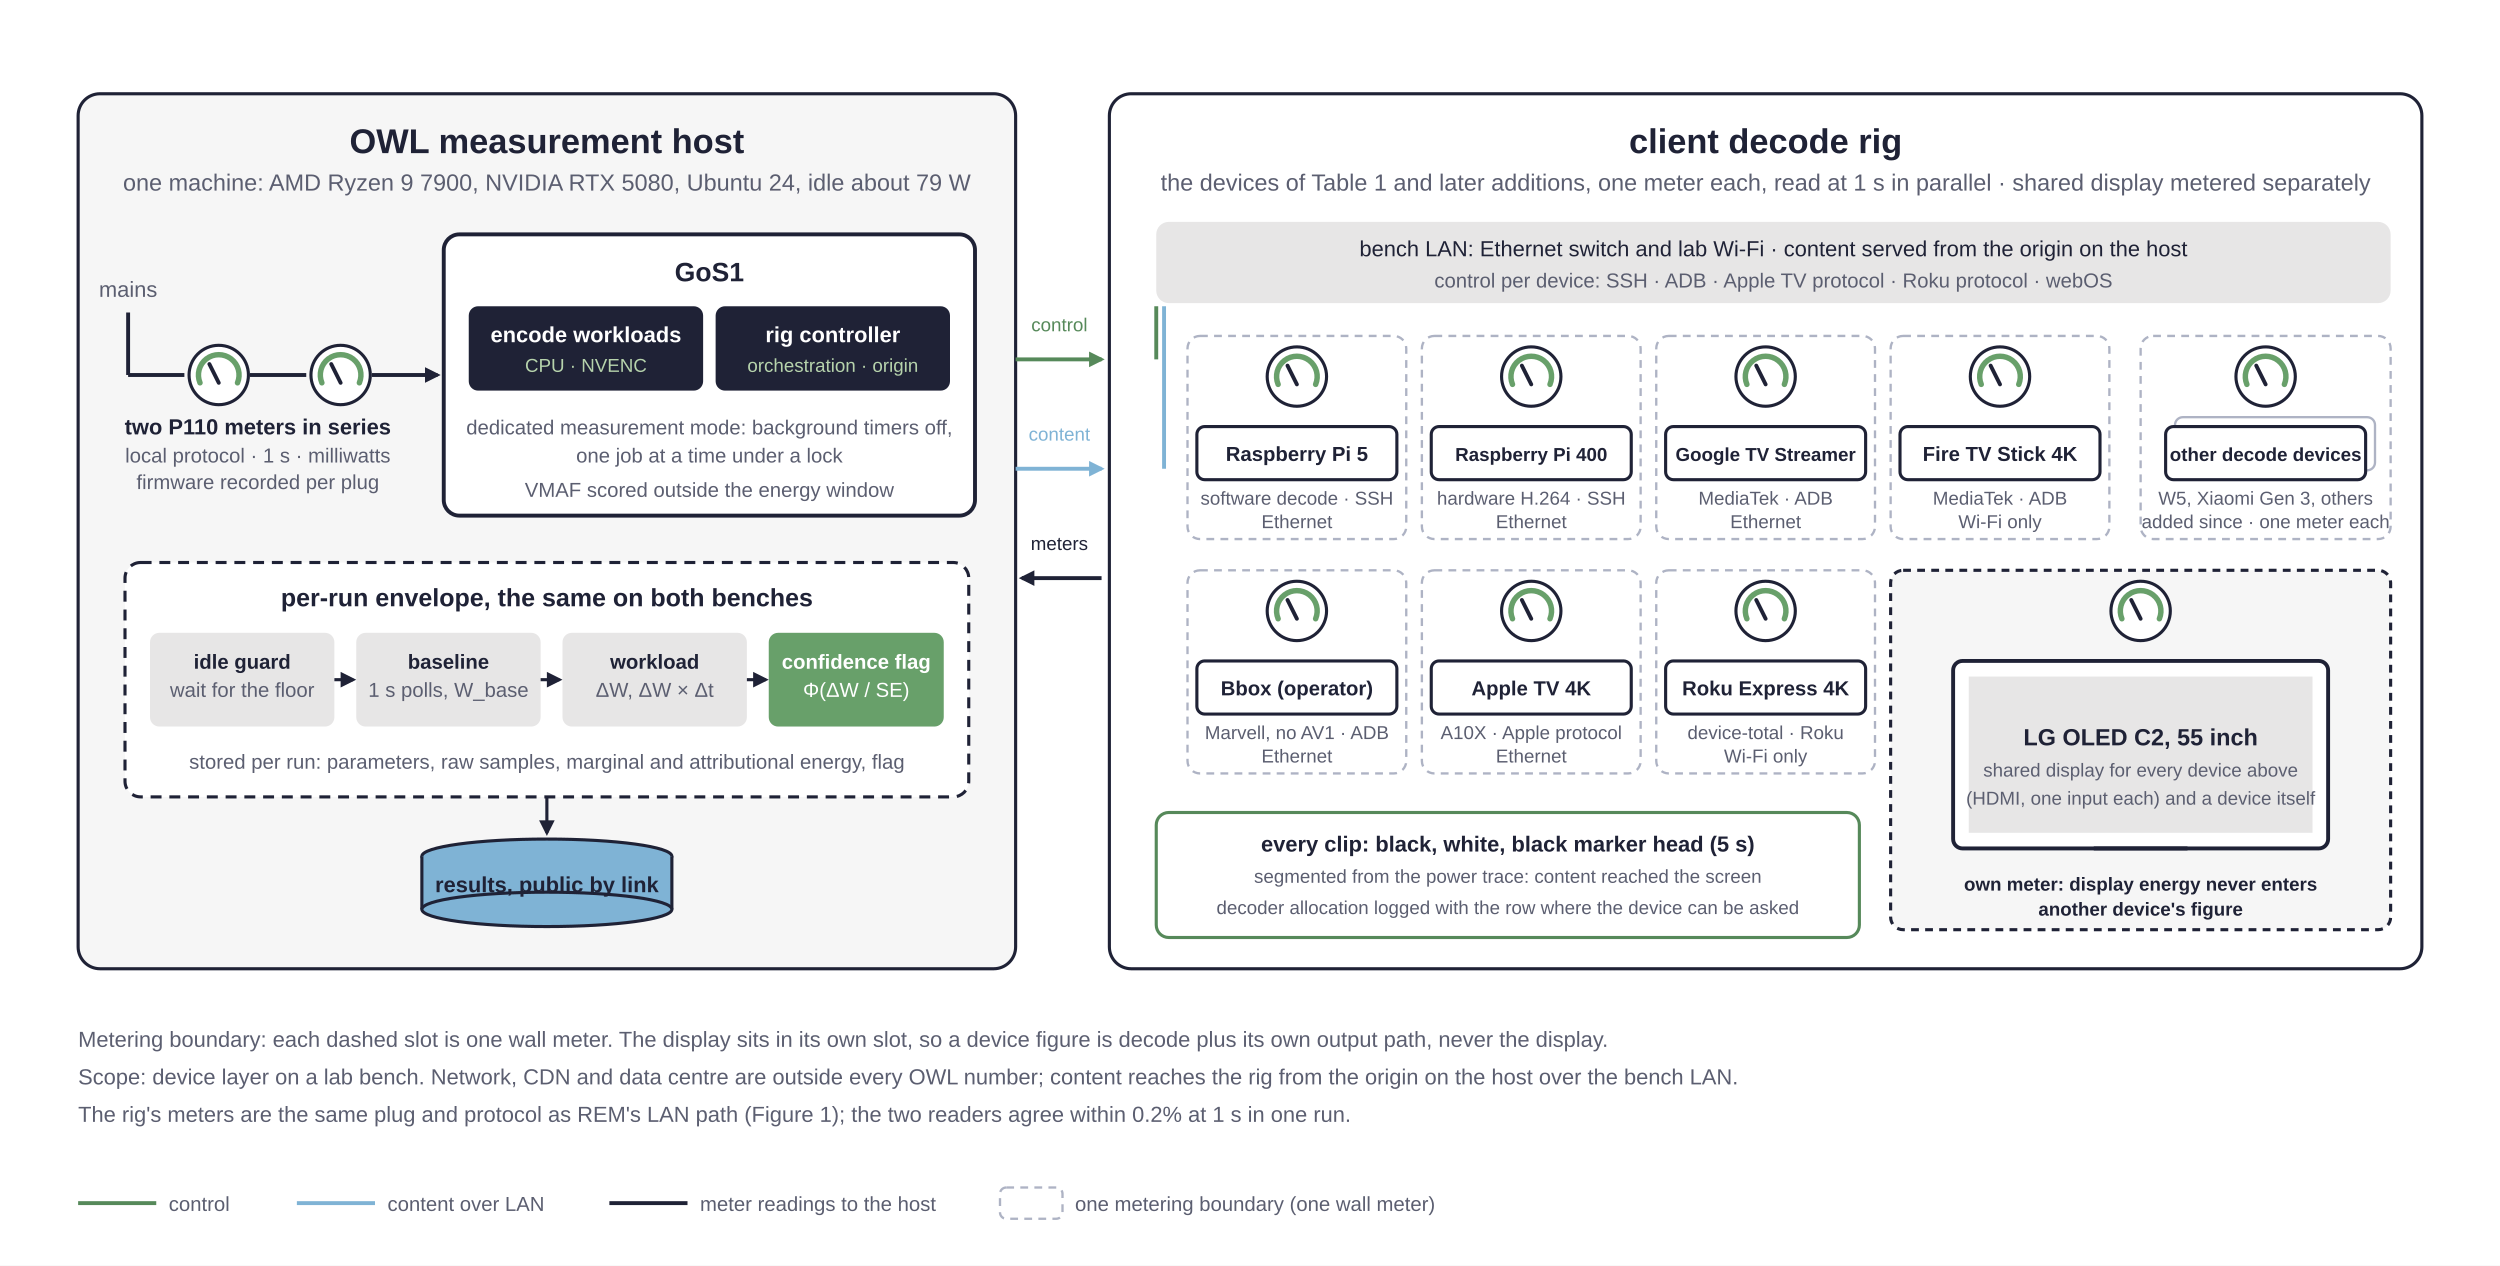
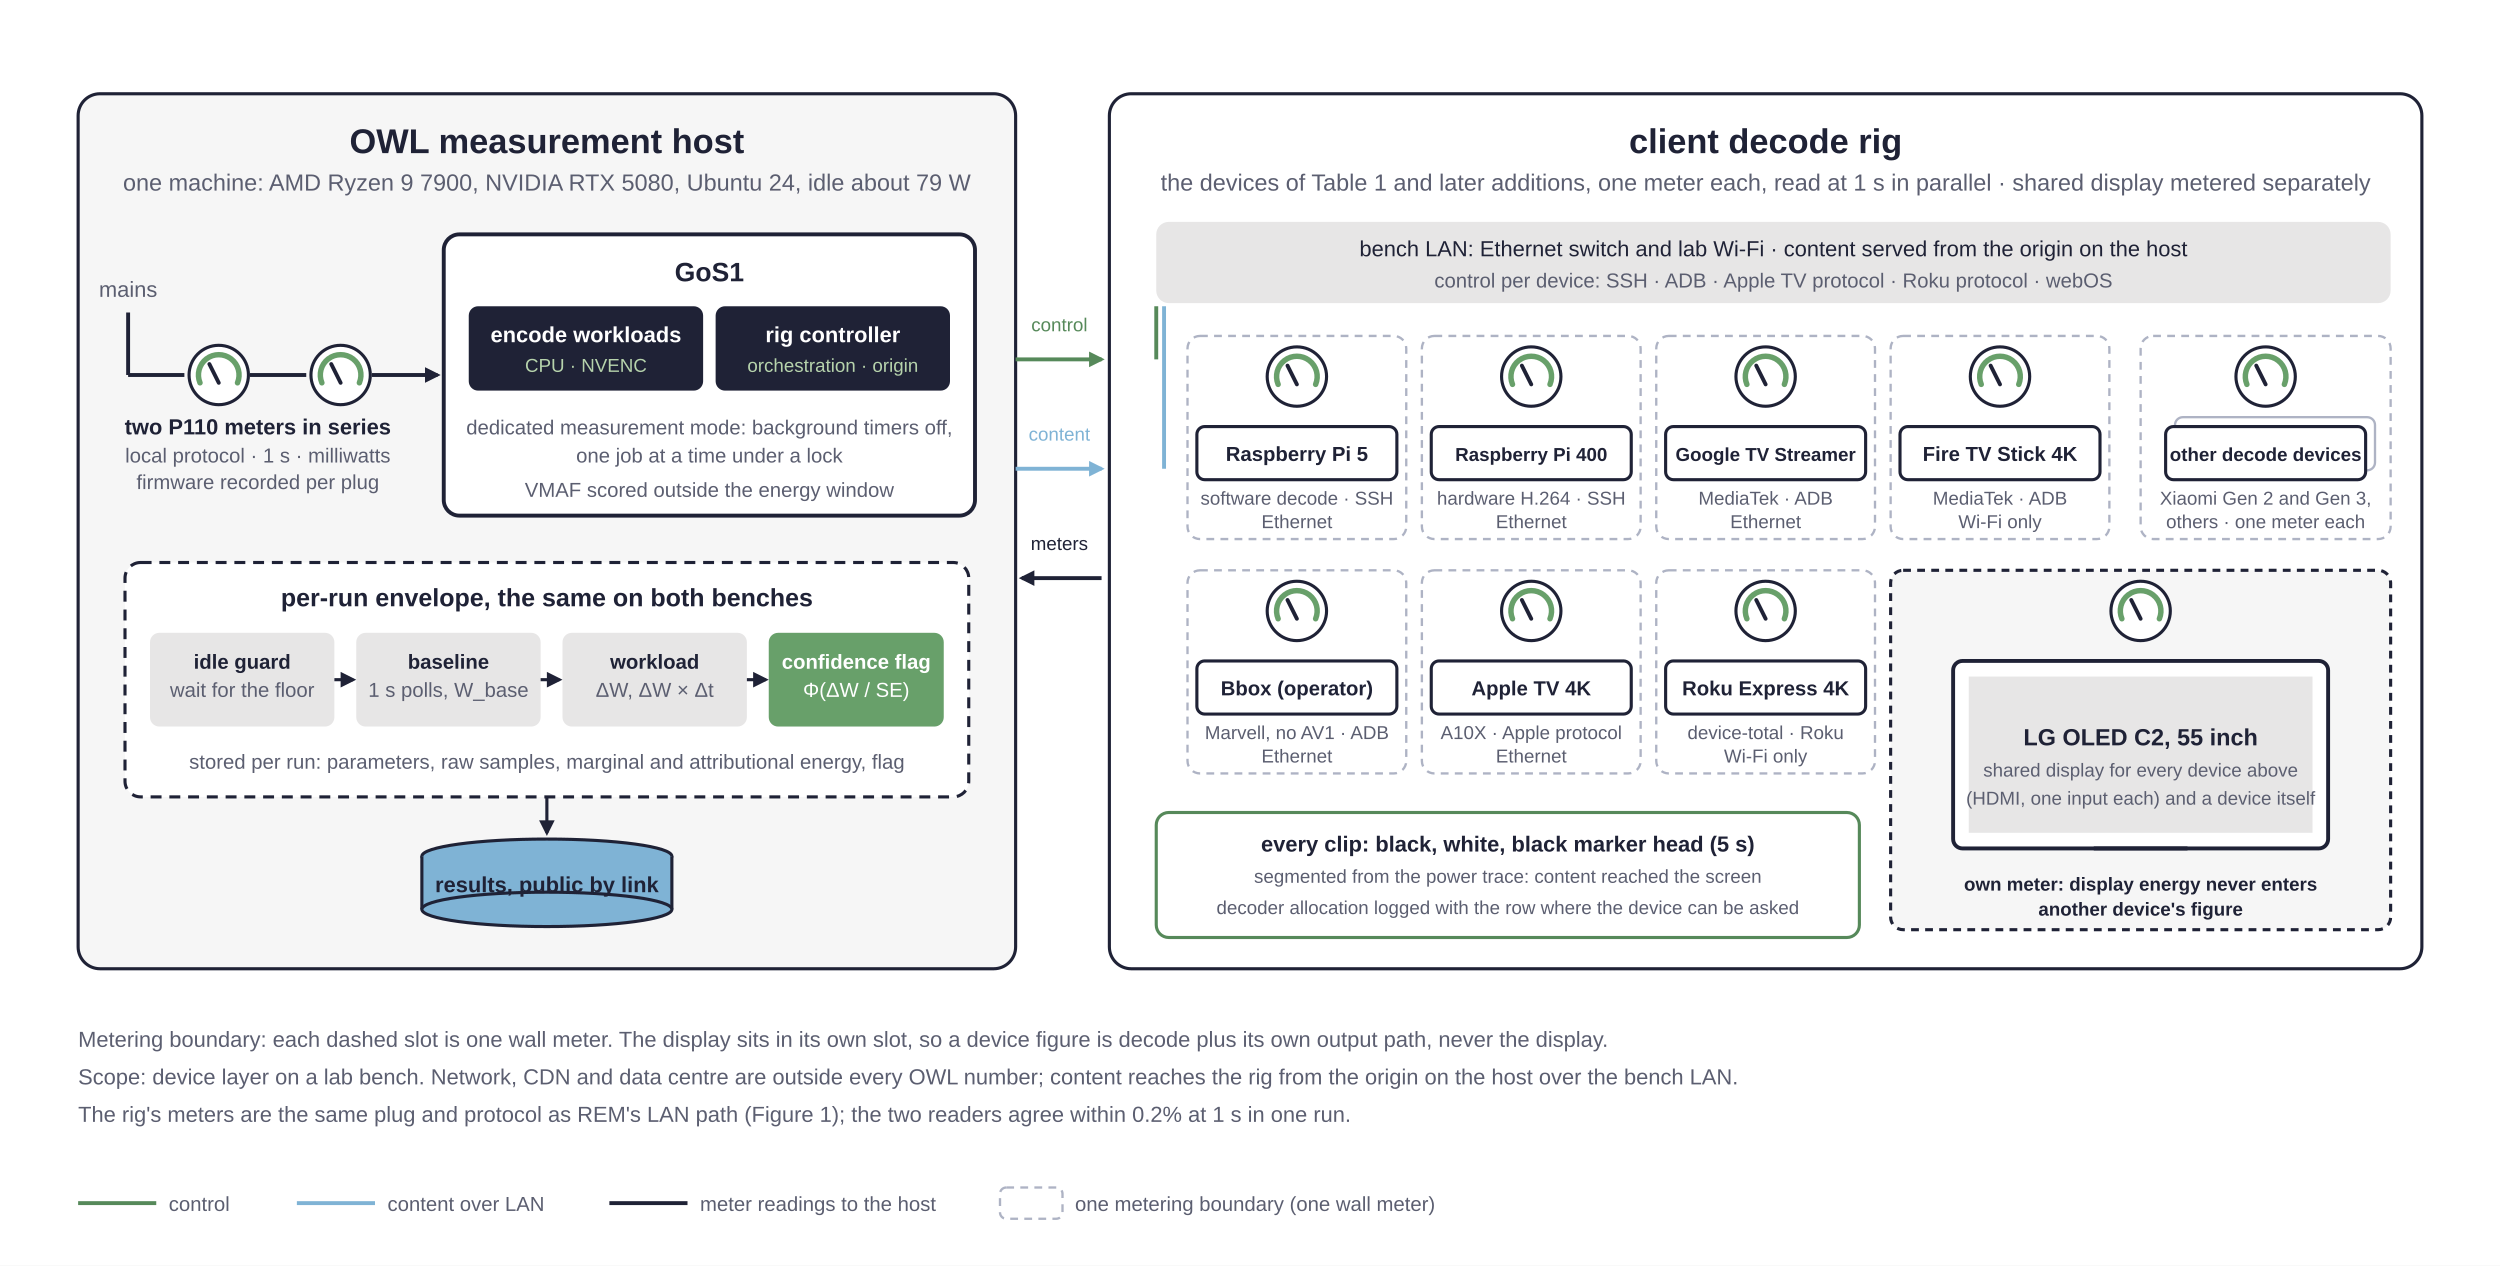
<svg xmlns="http://www.w3.org/2000/svg" viewBox="0 0 1600 810" width="1600" height="810" font-family="Arial, Helvetica, Liberation Sans, sans-serif">
  <defs>
    <marker id="navyArrow" markerWidth="10" markerHeight="10" refX="8" refY="5" orient="auto" markerUnits="userSpaceOnUse">
      <path d="M0,0 L10,5 L0,10 z" fill="#1f2236" />
    </marker>
    <marker id="greenArrow" markerWidth="10" markerHeight="10" refX="8" refY="5" orient="auto" markerUnits="userSpaceOnUse">
      <path d="M0,0 L10,5 L0,10 z" fill="#56895a" />
    </marker>
    <marker id="blueArrow" markerWidth="10" markerHeight="10" refX="8" refY="5" orient="auto" markerUnits="userSpaceOnUse">
      <path d="M0,0 L10,5 L0,10 z" fill="#7fb3d5" />
    </marker>
    <g id="plug">
      <circle cx="0" cy="0" r="19" fill="#ffffff" stroke="#1f2236" stroke-width="2" />
      <path d="M-12,5 A13,13 0 1,1 12,5" fill="none" stroke="#68a06a" stroke-width="3.5" stroke-linecap="round" />
      <line x1="0" y1="5" x2="-6" y2="-7" stroke="#1f2236" stroke-width="2.5" stroke-linecap="round" />
    </g>
  </defs>
  <rect width="1600" height="810" fill="#ffffff" />
  <rect x="50" y="60" width="600" height="560" rx="14" fill="#f6f6f6" stroke="#1f2236" stroke-width="2" />
  <text x="350" y="98" text-anchor="middle" font-size="22" font-weight="bold" fill="#1f2236">OWL measurement host</text>
  <text x="350" y="122" text-anchor="middle" font-size="15" fill="#5b5e70">one machine: AMD Ryzen 9 7900, NVIDIA RTX 5080, Ubuntu 24, idle about 79 W</text>
  <text x="82" y="190" text-anchor="middle" font-size="14" fill="#5b5e70">mains</text>
  <line x1="82" y1="200" x2="82" y2="240" stroke="#1f2236" stroke-width="2.5" />
  <line x1="82" y1="240" x2="118" y2="240" stroke="#1f2236" stroke-width="2.5" />
  <use href="#plug" x="140" y="240" />
  <line x1="160" y1="240" x2="196" y2="240" stroke="#1f2236" stroke-width="2.5" />
  <use href="#plug" x="218" y="240" />
  <line x1="238" y1="240" x2="280" y2="240" stroke="#1f2236" stroke-width="2.5" marker-end="url(#navyArrow)" />
  <text x="165" y="278" text-anchor="middle" font-size="14" font-weight="bold" fill="#1f2236">two P110 meters in series</text>
  <text x="165" y="296" text-anchor="middle" font-size="13" fill="#5b5e70">local protocol · 1 s · milliwatts</text>
  <text x="165" y="313" text-anchor="middle" font-size="13" fill="#5b5e70">firmware recorded per plug</text>
  <rect x="284" y="150" width="340" height="180" rx="10" fill="#ffffff" stroke="#1f2236" stroke-width="2.5" />
  <text x="454" y="180" text-anchor="middle" font-size="17" font-weight="bold" fill="#1f2236">GoS1</text>
  <rect x="300" y="196" width="150" height="54" rx="6" fill="#1f2236" />
  <text x="375" y="219" text-anchor="middle" font-size="14" font-weight="bold" fill="#ffffff">encode workloads</text>
  <text x="375" y="238" text-anchor="middle" font-size="12" fill="#b6d3ac">CPU · NVENC</text>
  <rect x="458" y="196" width="150" height="54" rx="6" fill="#1f2236" />
  <text x="533" y="219" text-anchor="middle" font-size="14" font-weight="bold" fill="#ffffff">rig controller</text>
  <text x="533" y="238" text-anchor="middle" font-size="12" fill="#b6d3ac">orchestration · origin</text>
  <text x="454" y="278" text-anchor="middle" font-size="13" fill="#5b5e70">dedicated measurement mode: background timers off,</text>
  <text x="454" y="296" text-anchor="middle" font-size="13" fill="#5b5e70">one job at a time under a lock</text>
  <text x="454" y="318" text-anchor="middle" font-size="13" fill="#5b5e70">VMAF scored outside the energy window</text>
  <rect x="80" y="360" width="540" height="150" rx="10" fill="#ffffff" stroke="#1f2236" stroke-width="2" stroke-dasharray="7 5" />
  <text x="350" y="388" text-anchor="middle" font-size="16" font-weight="bold" fill="#1f2236">per-run envelope, the same on both benches</text>
  <g font-size="13" fill="#1f2236" text-anchor="middle">
    <rect x="96" y="405" width="118" height="60" rx="6" fill="#e7e6e6" />
    <text x="155" y="428" font-weight="bold">idle guard</text>
    <text x="155" y="446" fill="#5b5e70">wait for the floor</text>
    <rect x="228" y="405" width="118" height="60" rx="6" fill="#e7e6e6" />
    <text x="287" y="428" font-weight="bold">baseline</text>
    <text x="287" y="446" fill="#5b5e70">1 s polls, W_base</text>
    <rect x="360" y="405" width="118" height="60" rx="6" fill="#e7e6e6" />
    <text x="419" y="428" font-weight="bold">workload</text>
    <text x="419" y="446" fill="#5b5e70">ΔW, ΔW × Δt</text>
    <rect x="492" y="405" width="112" height="60" rx="6" fill="#68a06a" />
    <text x="548" y="428" font-weight="bold" fill="#ffffff">confidence flag</text>
    <text x="548" y="446" fill="#ffffff">Φ(ΔW / SE)</text>
  </g>
  <line x1="214" y1="435" x2="226" y2="435" stroke="#1f2236" stroke-width="2" marker-end="url(#navyArrow)" />
  <line x1="346" y1="435" x2="358" y2="435" stroke="#1f2236" stroke-width="2" marker-end="url(#navyArrow)" />
  <line x1="478" y1="435" x2="490" y2="435" stroke="#1f2236" stroke-width="2" marker-end="url(#navyArrow)" />
  <text x="350" y="492" text-anchor="middle" font-size="13" fill="#5b5e70">stored per run: parameters, raw samples, marginal and attributional energy, flag</text>
  <g>
    <ellipse cx="350" cy="548" rx="80" ry="11" fill="#7fb3d5" stroke="#1f2236" stroke-width="2" />
    <rect x="270" y="548" width="160" height="34" fill="#7fb3d5" />
    <line x1="270" y1="548" x2="270" y2="582" stroke="#1f2236" stroke-width="2" />
    <line x1="430" y1="548" x2="430" y2="582" stroke="#1f2236" stroke-width="2" />
    <ellipse cx="350" cy="582" rx="80" ry="11" fill="#7fb3d5" stroke="#1f2236" stroke-width="2" />
    <text x="350" y="571" text-anchor="middle" font-size="14" font-weight="bold" fill="#1f2236">results, public by link</text>
  </g>
  <line x1="350" y1="510" x2="350" y2="533" stroke="#1f2236" stroke-width="2" marker-end="url(#navyArrow)" />
  <line x1="650" y1="230" x2="705" y2="230" stroke="#56895a" stroke-width="2.5" marker-end="url(#greenArrow)" />
  <text x="678" y="212" text-anchor="middle" font-size="12" fill="#56895a">control</text>
  <line x1="650" y1="300" x2="705" y2="300" stroke="#7fb3d5" stroke-width="2.5" marker-end="url(#blueArrow)" />
  <text x="678" y="282" text-anchor="middle" font-size="12" fill="#7fb3d5">content</text>
  <line x1="705" y1="370" x2="654" y2="370" stroke="#1f2236" stroke-width="2.5" marker-end="url(#navyArrow)" />
  <text x="678" y="352" text-anchor="middle" font-size="12" fill="#1f2236">meters</text>
  <rect x="710" y="60" width="840" height="560" rx="14" fill="#ffffff" stroke="#1f2236" stroke-width="2" />
  <text x="1130" y="98" text-anchor="middle" font-size="22" font-weight="bold" fill="#1f2236">client decode rig</text>
  <text x="1130" y="122" text-anchor="middle" font-size="15" fill="#5b5e70">the devices of Table 1 and later additions, one meter each, read at 1 s in parallel · shared display metered separately</text>
  <rect x="740" y="142" width="790" height="52" rx="8" fill="#e7e6e6" />
  <text x="1135" y="164" text-anchor="middle" font-size="14" fill="#1f2236">bench LAN: Ethernet switch and lab Wi-Fi · content served from the origin on the host</text>
  <text x="1135" y="184" text-anchor="middle" font-size="13" fill="#5b5e70">control per device: SSH · ADB · Apple TV protocol · Roku protocol · webOS</text>
  <line x1="740" y1="230" x2="740" y2="196" stroke="#56895a" stroke-width="2.5" />
  <line x1="745" y1="300" x2="745" y2="196" stroke="#7fb3d5" stroke-width="2.5" />
  <g id="slots" font-size="12" text-anchor="middle">
    <g transform="translate(760,215)">
      <rect x="0" y="0" width="140" height="130" rx="8" fill="none" stroke="#aeb3c4" stroke-width="1.5" stroke-dasharray="5 4" />
      <use href="#plug" x="70" y="26" />
      <rect x="6" y="58" width="128" height="34" rx="5" fill="#ffffff" stroke="#1f2236" stroke-width="2" />
      <text x="70" y="80" font-size="13" font-weight="bold" fill="#1f2236">Raspberry Pi 5</text>
      <text x="70" y="108" fill="#5b5e70">software decode · SSH</text>
      <text x="70" y="123" fill="#5b5e70">Ethernet</text>
    </g>
    <g transform="translate(910,215)">
      <rect x="0" y="0" width="140" height="130" rx="8" fill="none" stroke="#aeb3c4" stroke-width="1.5" stroke-dasharray="5 4" />
      <use href="#plug" x="70" y="26" />
      <rect x="6" y="58" width="128" height="34" rx="5" fill="#ffffff" stroke="#1f2236" stroke-width="2" />
      <text x="70" y="80" font-size="12" font-weight="bold" fill="#1f2236">Raspberry Pi 400</text>
      <text x="70" y="108" fill="#5b5e70">hardware H.264 · SSH</text>
      <text x="70" y="123" fill="#5b5e70">Ethernet</text>
    </g>
    <g transform="translate(1060,215)">
      <rect x="0" y="0" width="140" height="130" rx="8" fill="none" stroke="#aeb3c4" stroke-width="1.5" stroke-dasharray="5 4" />
      <use href="#plug" x="70" y="26" />
      <rect x="6" y="58" width="128" height="34" rx="5" fill="#ffffff" stroke="#1f2236" stroke-width="2" />
      <text x="70" y="80" font-size="12" font-weight="bold" fill="#1f2236">Google TV Streamer</text>
      <text x="70" y="108" fill="#5b5e70">MediaTek · ADB</text>
      <text x="70" y="123" fill="#5b5e70">Ethernet</text>
    </g>
    <g transform="translate(1210,215)">
      <rect x="0" y="0" width="140" height="130" rx="8" fill="none" stroke="#aeb3c4" stroke-width="1.5" stroke-dasharray="5 4" />
      <use href="#plug" x="70" y="26" />
      <rect x="6" y="58" width="128" height="34" rx="5" fill="#ffffff" stroke="#1f2236" stroke-width="2" />
      <text x="70" y="80" font-size="13" font-weight="bold" fill="#1f2236">Fire TV Stick 4K</text>
      <text x="70" y="108" fill="#5b5e70">MediaTek · ADB</text>
      <text x="70" y="123" fill="#5b5e70">Wi-Fi only</text>
    </g>
    <g transform="translate(1370,215)">
      <rect x="0" y="0" width="160" height="130" rx="8" fill="none" stroke="#aeb3c4" stroke-width="1.5" stroke-dasharray="5 4" />
      <use href="#plug" x="80" y="26" />
      <rect x="22" y="52" width="128" height="34" rx="5" fill="#ffffff" stroke="#aeb3c4" stroke-width="1.5" />
      <rect x="16" y="58" width="128" height="34" rx="5" fill="#ffffff" stroke="#1f2236" stroke-width="2" />
      <text x="80" y="80" font-size="12" font-weight="bold" fill="#1f2236">other decode devices</text>
-       <text x="80" y="108" fill="#5b5e70">W5, Xiaomi Gen 3, others</text>
-       <text x="80" y="123" fill="#5b5e70">added since · one meter each</text>
+       <text x="80" y="108" fill="#5b5e70">Xiaomi Gen 2 and Gen 3,</text>
+       <text x="80" y="123" fill="#5b5e70">others · one meter each</text>
    </g>
    <g transform="translate(760,365)">
      <rect x="0" y="0" width="140" height="130" rx="8" fill="none" stroke="#aeb3c4" stroke-width="1.5" stroke-dasharray="5 4" />
      <use href="#plug" x="70" y="26" />
      <rect x="6" y="58" width="128" height="34" rx="5" fill="#ffffff" stroke="#1f2236" stroke-width="2" />
      <text x="70" y="80" font-size="13" font-weight="bold" fill="#1f2236">Bbox (operator)</text>
      <text x="70" y="108" fill="#5b5e70">Marvell, no AV1 · ADB</text>
      <text x="70" y="123" fill="#5b5e70">Ethernet</text>
    </g>
    <g transform="translate(910,365)">
      <rect x="0" y="0" width="140" height="130" rx="8" fill="none" stroke="#aeb3c4" stroke-width="1.5" stroke-dasharray="5 4" />
      <use href="#plug" x="70" y="26" />
      <rect x="6" y="58" width="128" height="34" rx="5" fill="#ffffff" stroke="#1f2236" stroke-width="2" />
      <text x="70" y="80" font-size="13" font-weight="bold" fill="#1f2236">Apple TV 4K</text>
      <text x="70" y="108" fill="#5b5e70">A10X · Apple protocol</text>
      <text x="70" y="123" fill="#5b5e70">Ethernet</text>
    </g>
    <g transform="translate(1060,365)">
      <rect x="0" y="0" width="140" height="130" rx="8" fill="none" stroke="#aeb3c4" stroke-width="1.5" stroke-dasharray="5 4" />
      <use href="#plug" x="70" y="26" />
      <rect x="6" y="58" width="128" height="34" rx="5" fill="#ffffff" stroke="#1f2236" stroke-width="2" />
      <text x="70" y="80" font-size="13" font-weight="bold" fill="#1f2236">Roku Express 4K</text>
      <text x="70" y="108" fill="#5b5e70">device-total · Roku</text>
      <text x="70" y="123" fill="#5b5e70">Wi-Fi only</text>
    </g>
  </g>
  <g transform="translate(1210,365)">
    <rect x="0" y="0" width="320" height="230" rx="8" fill="#f6f6f6" stroke="#1f2236" stroke-width="2" stroke-dasharray="5 4" />
    <use href="#plug" x="160" y="26" />
    <rect x="40" y="58" width="240" height="120" rx="6" fill="#ffffff" stroke="#1f2236" stroke-width="2.5" />
    <rect x="50" y="68" width="220" height="100" fill="#e7e6e6" />
    <text x="160" y="112" text-anchor="middle" font-size="15" font-weight="bold" fill="#1f2236">LG OLED C2, 55 inch</text>
    <text x="160" y="132" text-anchor="middle" font-size="12" fill="#5b5e70">shared display for every device above</text>
    <text x="160" y="150" text-anchor="middle" font-size="12" fill="#5b5e70">(HDMI, one input each) and a device itself</text>
    <line x1="130" y1="178" x2="190" y2="178" stroke="#1f2236" stroke-width="2.5" />
    <text x="160" y="205" text-anchor="middle" font-size="12" font-weight="bold" fill="#1f2236">own meter: display energy never enters</text>
    <text x="160" y="221" text-anchor="middle" font-size="12" font-weight="bold" fill="#1f2236">another device's figure</text>
  </g>
  <rect x="740" y="520" width="450" height="80" rx="8" fill="#ffffff" stroke="#56895a" stroke-width="2" />
  <text x="965" y="545" text-anchor="middle" font-size="14" font-weight="bold" fill="#1f2236">every clip: black, white, black marker head (5 s)</text>
  <text x="965" y="565" text-anchor="middle" font-size="12" fill="#5b5e70">segmented from the power trace: content reached the screen</text>
  <text x="965" y="585" text-anchor="middle" font-size="12" fill="#5b5e70">decoder allocation logged with the row where the device can be asked</text>
  <text x="50" y="670" font-size="14" fill="#5b5e70">Metering boundary: each dashed slot is one wall meter. The display sits in its own slot, so a device figure is decode plus its own output path, never the display.</text>
  <text x="50" y="694" font-size="14" fill="#5b5e70">Scope: device layer on a lab bench. Network, CDN and data centre are outside every OWL number; content reaches the rig from the origin on the host over the bench LAN.</text>
  <text x="50" y="718" font-size="14" fill="#5b5e70">The rig's meters are the same plug and protocol as REM's LAN path (Figure 1); the two readers agree within 0.2% at 1 s in one run.</text>
  <line x1="50" y1="770" x2="100" y2="770" stroke="#56895a" stroke-width="2.5" />
  <text x="108" y="775" font-size="13" fill="#5b5e70">control</text>
  <line x1="190" y1="770" x2="240" y2="770" stroke="#7fb3d5" stroke-width="2.5" />
  <text x="248" y="775" font-size="13" fill="#5b5e70">content over LAN</text>
  <line x1="390" y1="770" x2="440" y2="770" stroke="#1f2236" stroke-width="2.5" />
  <text x="448" y="775" font-size="13" fill="#5b5e70">meter readings to the host</text>
  <rect x="640" y="760" width="40" height="20" rx="4" fill="none" stroke="#aeb3c4" stroke-width="1.5" stroke-dasharray="5 4" />
  <text x="688" y="775" font-size="13" fill="#5b5e70">one metering boundary (one wall meter)</text>
</svg>
